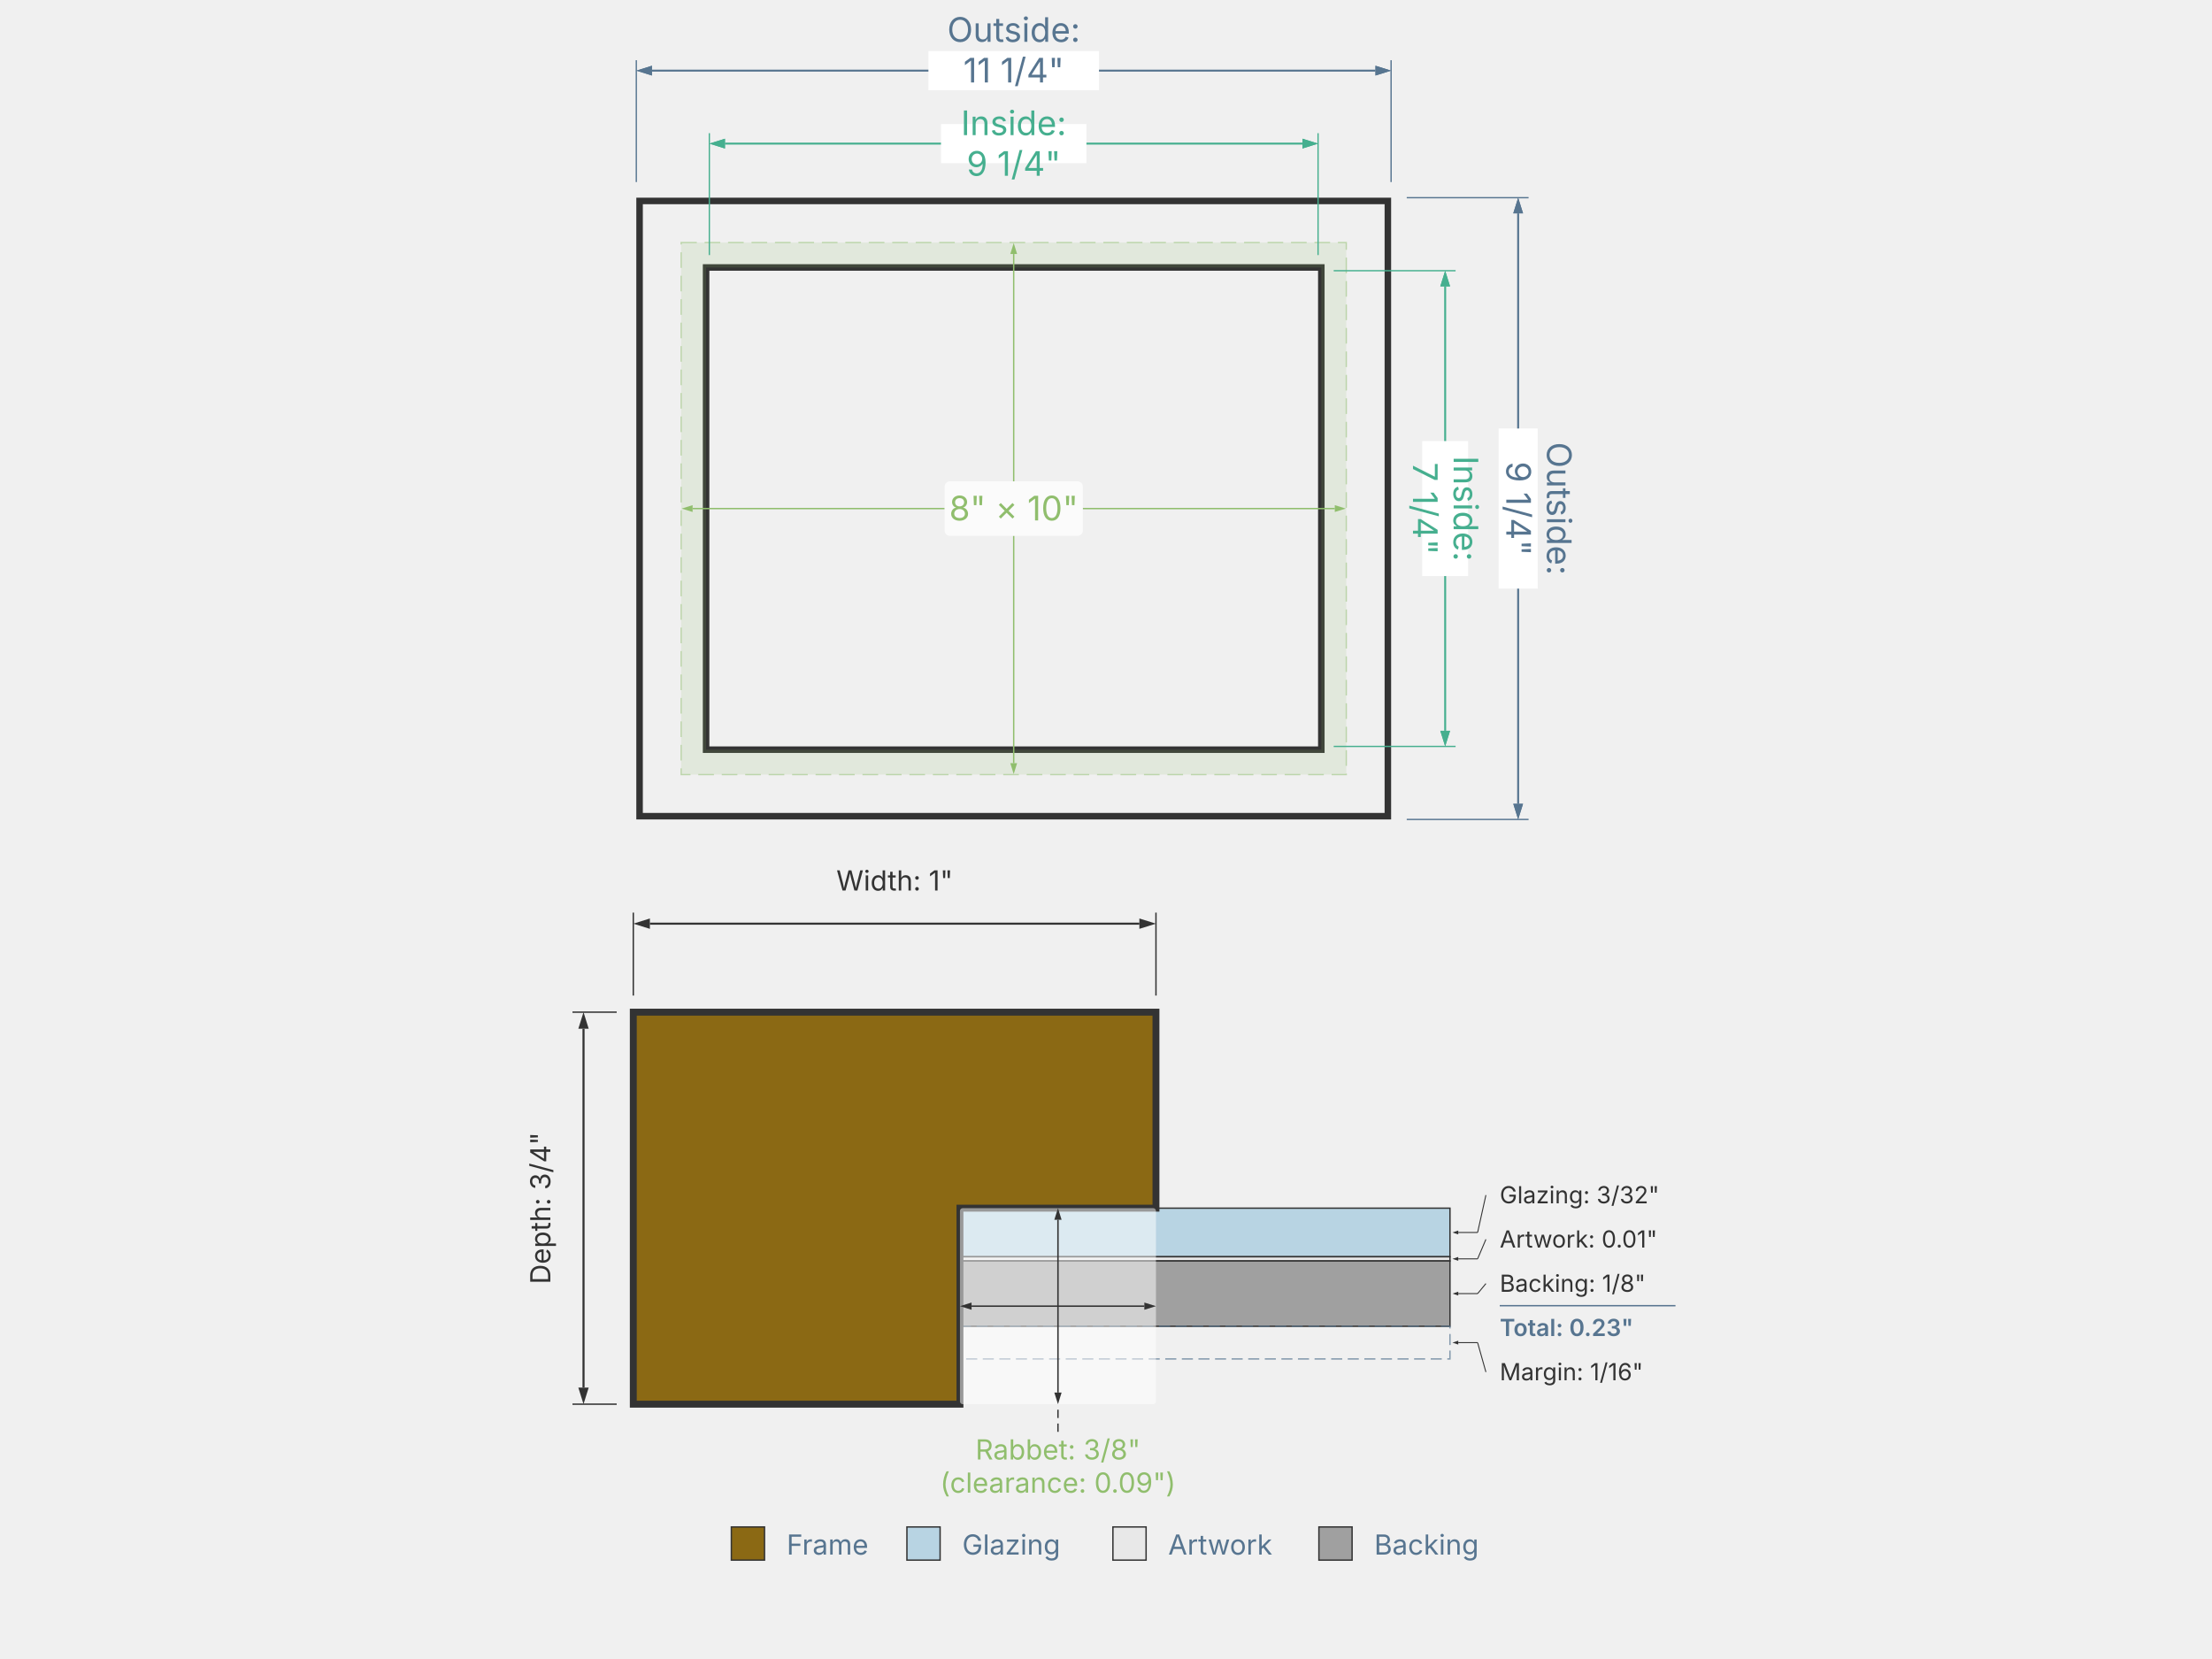
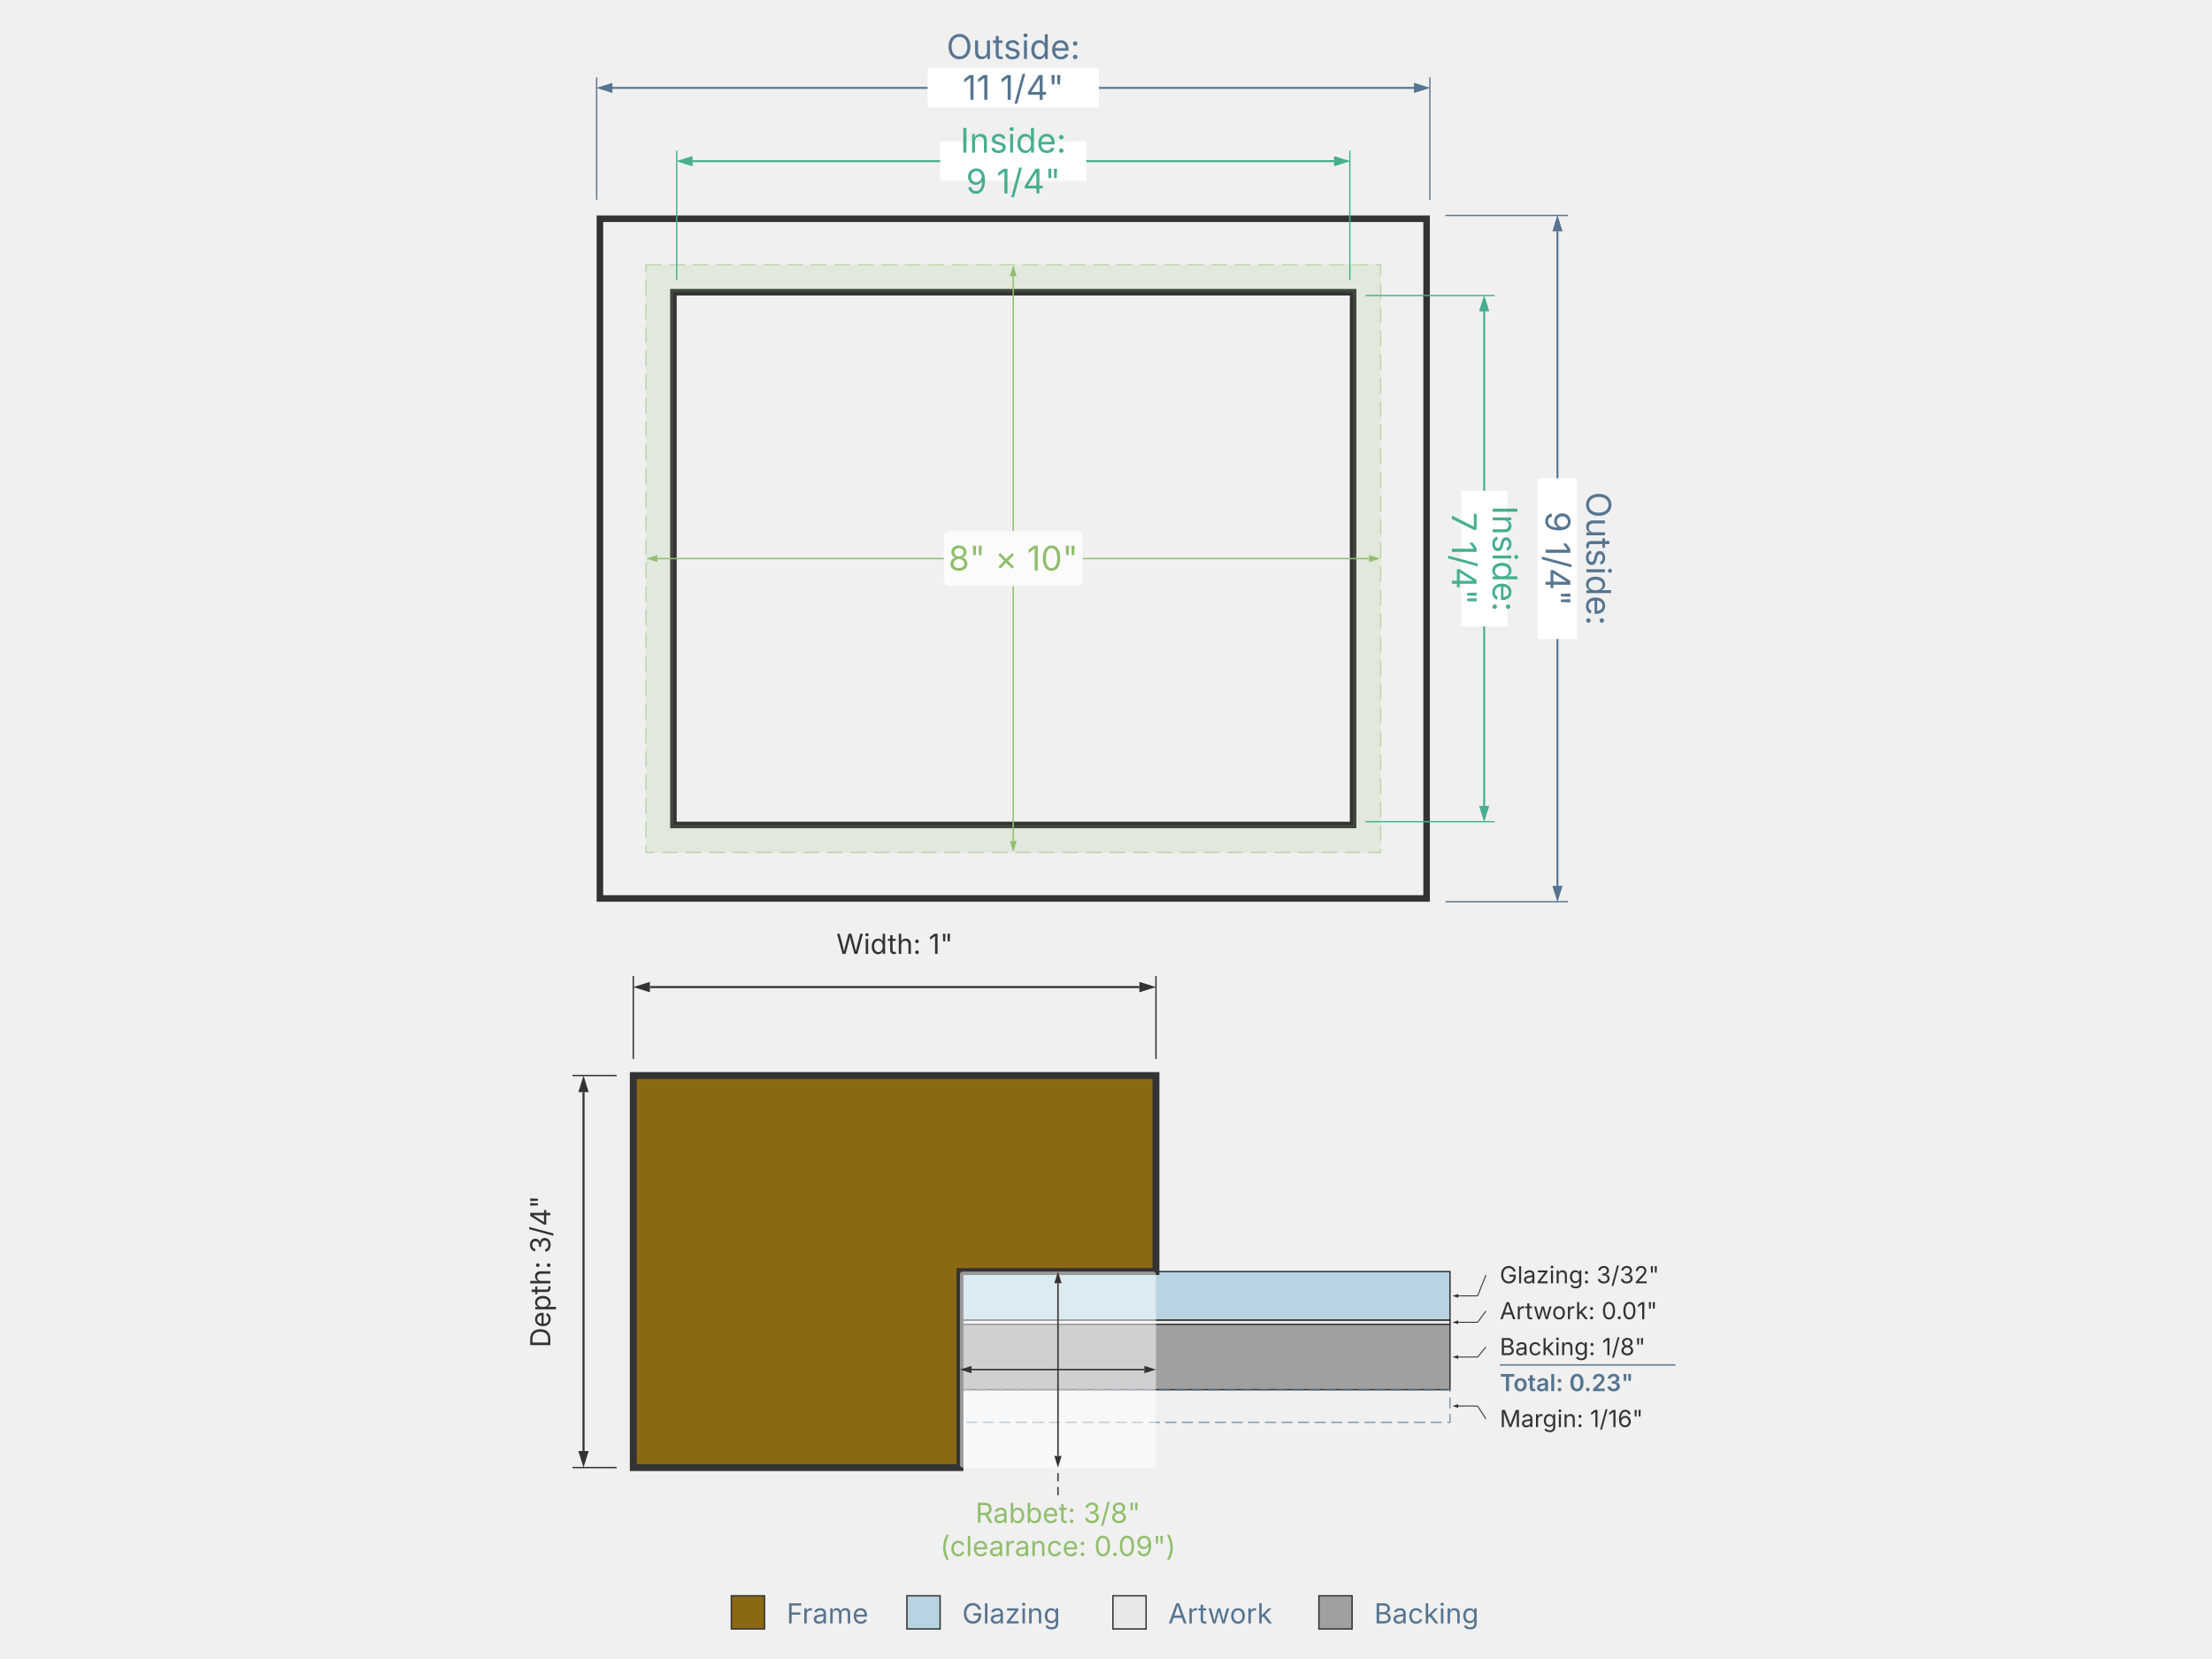
<svg xmlns="http://www.w3.org/2000/svg" viewBox="0 0 800.00 600.00">
-   <g id="plan-view" transform="translate(-10.42, 5.75) scale(0.9426)">
+   <g id="plan-view" transform="translate(-12.14, 11.91) scale(0.9465)">
    <g id="geometry">
-       <rect x="256.45" y="71.00" width="287.11" height="236.06" stroke="#333333" stroke-width="2.5" fill="none" />
-       <rect x="281.97" y="96.52" width="236.06" height="185.02" stroke="#333333" stroke-width="2.5" fill="none" />
+       <rect x="242.06" y="71.00" width="315.88" height="259.72" stroke="#333333" stroke-width="2.5" fill="none" />
+       <rect x="270.14" y="99.08" width="259.72" height="203.56" stroke="#333333" stroke-width="2.5" fill="none" />
    </g>
    <g id="rabbet-overlap">
-       <path d="M272.40,86.95 h255.21 v204.16 h-255.21 Z M281.97,96.52 v185.02 h236.06 v-185.02 Z" fill="#90be6d" fill-opacity="0.15" fill-rule="evenodd" stroke="none" />
+       <path d="M259.61,88.55 h280.78 v224.62 h-280.78 Z M270.14,99.08 v203.56 h259.72 v-203.56 Z" fill="#90be6d" fill-opacity="0.15" fill-rule="evenodd" stroke="none" />
    </g>
    <g id="content-boundary">
-       <rect x="272.40" y="86.95" width="255.21" height="204.16" stroke="#90be6d" stroke-width="0.5" stroke-dasharray="6,3" fill="none" opacity="0.5" />
+       <rect x="259.61" y="88.55" width="280.78" height="224.62" stroke="#90be6d" stroke-width="0.5" stroke-dasharray="6,3" fill="none" opacity="0.5" />
    </g>
    <g id="dimensions">
      <g class="dimension">
-         <line x1="283.22" y1="91.77" x2="283.22" y2="45.00" stroke="#46af8f" stroke-width="0.5" />
-         <line x1="516.78" y1="91.77" x2="516.78" y2="45.00" stroke="#46af8f" stroke-width="0.5" />
-         <polygon points="283.22,49.00 289.22,50.88 289.22,47.12" fill="#46af8f" data-arrow="true" />
-         <line x1="289.22" y1="49.00" x2="510.78" y2="49.00" stroke="#46af8f" stroke-width="0.75" />
-         <polygon points="516.78,49.00 510.78,47.12 510.78,50.88" fill="#46af8f" data-arrow="true" />
+         <line x1="271.39" y1="94.33" x2="271.39" y2="45.00" stroke="#46af8f" stroke-width="0.5" />
+         <line x1="528.61" y1="94.33" x2="528.61" y2="45.00" stroke="#46af8f" stroke-width="0.5" />
+         <polygon points="271.39,49.00 277.39,50.88 277.39,47.12" fill="#46af8f" data-arrow="true" />
+         <line x1="277.39" y1="49.00" x2="522.61" y2="49.00" stroke="#46af8f" stroke-width="0.75" />
+         <polygon points="528.61,49.00 522.61,47.12 522.61,50.88" fill="#46af8f" data-arrow="true" />
        <rect x="372.10" y="41.50" width="55.80" height="15.00" fill="#FFFFFF" stroke="none" />
-         <polygon points="283.22,49.00 289.22,50.88 289.22,47.12" fill="#46af8f" data-arrow="true" />
-         <polygon points="516.78,49.00 510.78,47.12 510.78,50.88" fill="#46af8f" data-arrow="true" />
+         <polygon points="271.39,49.00 277.39,50.88 277.39,47.12" fill="#46af8f" data-arrow="true" />
+         <polygon points="528.61,49.00 522.61,47.12 522.61,50.88" fill="#46af8f" data-arrow="true" />
      </g>
      <g class="dimension">
-         <line x1="255.20" y1="63.75" x2="255.20" y2="17.00" stroke="#577590" stroke-width="0.5" />
-         <line x1="544.80" y1="63.75" x2="544.80" y2="17.00" stroke="#577590" stroke-width="0.5" />
-         <polygon points="255.20,21.00 261.20,22.88 261.20,19.12" fill="#577590" data-arrow="true" />
-         <line x1="261.20" y1="21.00" x2="538.80" y2="21.00" stroke="#577590" stroke-width="0.75" />
-         <polygon points="544.80,21.00 538.80,19.12 538.80,22.88" fill="#577590" data-arrow="true" />
+         <line x1="240.81" y1="63.75" x2="240.81" y2="17.00" stroke="#577590" stroke-width="0.5" />
+         <line x1="559.19" y1="63.75" x2="559.19" y2="17.00" stroke="#577590" stroke-width="0.5" />
+         <polygon points="240.81,21.00 246.81,22.88 246.81,19.12" fill="#577590" data-arrow="true" />
+         <line x1="246.81" y1="21.00" x2="553.19" y2="21.00" stroke="#577590" stroke-width="0.75" />
+         <polygon points="559.19,21.00 553.19,19.12 553.19,22.88" fill="#577590" data-arrow="true" />
        <rect x="367.28" y="13.50" width="65.44" height="15.00" fill="#FFFFFF" stroke="none" />
-         <polygon points="255.20,21.00 261.20,22.88 261.20,19.12" fill="#577590" data-arrow="true" />
-         <polygon points="544.80,21.00 538.80,19.12 538.80,22.88" fill="#577590" data-arrow="true" />
+         <polygon points="240.81,21.00 246.81,22.88 246.81,19.12" fill="#577590" data-arrow="true" />
+         <polygon points="559.19,21.00 553.19,19.12 553.19,22.88" fill="#577590" data-arrow="true" />
      </g>
      <g class="dimension">
-         <line x1="522.78" y1="97.77" x2="569.55" y2="97.77" stroke="#46af8f" stroke-width="0.5" />
-         <line x1="522.78" y1="280.29" x2="569.55" y2="280.29" stroke="#46af8f" stroke-width="0.5" />
-         <polygon points="565.55,97.77 563.68,103.77 567.43,103.77" fill="#46af8f" data-arrow="true" />
-         <line x1="565.55" y1="103.77" x2="565.55" y2="274.29" stroke="#46af8f" stroke-width="0.75" />
-         <polygon points="565.55,280.29 567.43,274.29 563.68,274.29" fill="#46af8f" data-arrow="true" />
-         <rect x="556.75" y="163.13" width="17.60" height="51.80" fill="#FFFFFF" stroke="none" />
-         <polygon points="565.55,97.77 563.68,103.77 567.43,103.77" fill="#46af8f" data-arrow="true" />
-         <polygon points="565.55,280.29 567.43,274.29 563.68,274.29" fill="#46af8f" data-arrow="true" />
+         <line x1="534.61" y1="100.33" x2="583.94" y2="100.33" stroke="#46af8f" stroke-width="0.5" />
+         <line x1="534.61" y1="301.39" x2="583.94" y2="301.39" stroke="#46af8f" stroke-width="0.5" />
+         <polygon points="579.94,100.33 578.06,106.33 581.81,106.33" fill="#46af8f" data-arrow="true" />
+         <line x1="579.94" y1="106.33" x2="579.94" y2="295.39" stroke="#46af8f" stroke-width="0.75" />
+         <polygon points="579.94,301.39 581.81,295.39 578.06,295.39" fill="#46af8f" data-arrow="true" />
+         <rect x="571.14" y="174.96" width="17.60" height="51.80" fill="#FFFFFF" stroke="none" />
+         <polygon points="579.94,100.33 578.06,106.33 581.81,106.33" fill="#46af8f" data-arrow="true" />
+         <polygon points="579.94,301.39 581.81,295.39 578.06,295.39" fill="#46af8f" data-arrow="true" />
      </g>
      <g class="dimension">
-         <line x1="550.80" y1="69.75" x2="597.55" y2="69.75" stroke="#577590" stroke-width="0.5" />
-         <line x1="550.80" y1="308.31" x2="597.55" y2="308.31" stroke="#577590" stroke-width="0.5" />
-         <polygon points="593.55,69.75 591.68,75.75 595.43,75.75" fill="#577590" data-arrow="true" />
-         <line x1="593.55" y1="75.75" x2="593.55" y2="302.31" stroke="#577590" stroke-width="0.75" />
-         <polygon points="593.55,308.31 595.43,302.31 591.68,302.31" fill="#577590" data-arrow="true" />
-         <rect x="586.05" y="158.31" width="15.00" height="61.44" fill="#FFFFFF" stroke="none" />
-         <polygon points="593.55,69.75 591.68,75.75 595.43,75.75" fill="#577590" data-arrow="true" />
-         <polygon points="593.55,308.31 595.43,302.31 591.68,302.31" fill="#577590" data-arrow="true" />
+         <line x1="565.19" y1="69.75" x2="611.94" y2="69.75" stroke="#577590" stroke-width="0.5" />
+         <line x1="565.19" y1="331.97" x2="611.94" y2="331.97" stroke="#577590" stroke-width="0.5" />
+         <polygon points="607.94,69.75 606.06,75.75 609.81,75.75" fill="#577590" data-arrow="true" />
+         <line x1="607.94" y1="75.75" x2="607.94" y2="325.97" stroke="#577590" stroke-width="0.75" />
+         <polygon points="607.94,331.97 609.81,325.97 606.06,325.97" fill="#577590" data-arrow="true" />
+         <rect x="600.44" y="170.14" width="15.00" height="61.44" fill="#FFFFFF" stroke="none" />
+         <polygon points="607.94,69.75 606.06,75.75 609.81,75.75" fill="#577590" data-arrow="true" />
+         <polygon points="607.94,331.97 609.81,325.97 606.06,325.97" fill="#577590" data-arrow="true" />
      </g>
      <text transform="translate(400.00, 45.75)" fill="#46af8f" font-family="Inter, system-ui, -apple-system, sans-serif" font-size="13px" text-anchor="middle">Inside:</text>
      <text transform="translate(400.00, 61.35)" fill="#46af8f" font-family="Inter, system-ui, -apple-system, sans-serif" font-size="13px" text-anchor="middle">9 1/4"</text>
      <text transform="translate(400.00, 9.95)" fill="#577590" font-family="Inter, system-ui, -apple-system, sans-serif" font-size="13px" text-anchor="middle">Outside:</text>
      <text transform="translate(400.00, 25.55)" fill="#577590" font-family="Inter, system-ui, -apple-system, sans-serif" font-size="13px" text-anchor="middle">11 1/4"</text>
-       <text transform="rotate(90 573.35 189.03)" x="573.35" y="193.58" fill="#46af8f" font-family="Inter, system-ui, -apple-system, sans-serif" font-size="13px" text-anchor="middle">Inside:</text>
-       <text transform="rotate(90 557.75 189.03)" x="557.75" y="193.58" fill="#46af8f" font-family="Inter, system-ui, -apple-system, sans-serif" font-size="13px" text-anchor="middle">7 1/4"</text>
-       <text transform="rotate(90 609.15 189.03)" x="609.15" y="193.58" fill="#577590" font-family="Inter, system-ui, -apple-system, sans-serif" font-size="13px" text-anchor="middle">Outside:</text>
-       <text transform="rotate(90 593.55 189.03)" x="593.55" y="193.58" fill="#577590" font-family="Inter, system-ui, -apple-system, sans-serif" font-size="13px" text-anchor="middle">9 1/4"</text>
+       <text transform="rotate(90 587.74 200.86)" x="587.74" y="205.41" fill="#46af8f" font-family="Inter, system-ui, -apple-system, sans-serif" font-size="13px" text-anchor="middle">Inside:</text>
+       <text transform="rotate(90 572.14 200.86)" x="572.14" y="205.41" fill="#46af8f" font-family="Inter, system-ui, -apple-system, sans-serif" font-size="13px" text-anchor="middle">7 1/4"</text>
+       <text transform="rotate(90 623.54 200.86)" x="623.54" y="205.41" fill="#577590" font-family="Inter, system-ui, -apple-system, sans-serif" font-size="13px" text-anchor="middle">Outside:</text>
+       <text transform="rotate(90 607.94 200.86)" x="607.94" y="205.41" fill="#577590" font-family="Inter, system-ui, -apple-system, sans-serif" font-size="13px" text-anchor="middle">9 1/4"</text>
    </g>
    <g id="artwork-indicator">
-       <polygon points="272.60,189.03 276.80,190.34 276.80,187.72" fill="#90be6d" data-arrow="true" />
-       <line x1="276.80" y1="189.03" x2="373.50" y2="189.03" stroke="#90be6d" stroke-width="0.525" />
-       <line x1="426.50" y1="189.03" x2="523.20" y2="189.03" stroke="#90be6d" stroke-width="0.525" />
-       <polygon points="527.40,189.03 523.20,187.72 523.20,190.34" fill="#90be6d" data-arrow="true" />
-       <polygon points="400.00,87.15 398.69,91.35 401.31,91.35" fill="#90be6d" data-arrow="true" />
-       <line x1="400.00" y1="91.35" x2="400.00" y2="178.58" stroke="#90be6d" stroke-width="0.525" />
-       <line x1="400.00" y1="199.48" x2="400.00" y2="286.71" stroke="#90be6d" stroke-width="0.525" />
-       <polygon points="400.00,290.91 401.31,286.71 398.69,286.71" fill="#90be6d" data-arrow="true" />
-       <rect x="373.50" y="178.58" width="53.01" height="20.90" fill="#FFFFFF" fill-opacity="0.75" stroke="none" rx="2" />
-       <text transform="translate(400.00, 193.58)" fill="#90be6d" font-family="Inter, system-ui, -apple-system, sans-serif" font-size="13.00px" text-anchor="middle">8" × 10"</text>
+       <polygon points="259.81,200.86 264.01,202.17 264.01,199.55" fill="#90be6d" data-arrow="true" />
+       <line x1="264.01" y1="200.86" x2="373.50" y2="200.86" stroke="#90be6d" stroke-width="0.525" />
+       <line x1="426.50" y1="200.86" x2="535.99" y2="200.86" stroke="#90be6d" stroke-width="0.525" />
+       <polygon points="540.19,200.86 535.99,199.55 535.99,202.17" fill="#90be6d" data-arrow="true" />
+       <polygon points="400.00,88.75 398.69,92.95 401.31,92.95" fill="#90be6d" data-arrow="true" />
+       <line x1="400.00" y1="92.95" x2="400.00" y2="190.41" stroke="#90be6d" stroke-width="0.525" />
+       <line x1="400.00" y1="211.31" x2="400.00" y2="308.77" stroke="#90be6d" stroke-width="0.525" />
+       <polygon points="400.00,312.97 401.31,308.77 398.69,308.77" fill="#90be6d" data-arrow="true" />
+       <rect x="373.50" y="190.41" width="53.01" height="20.90" fill="#FFFFFF" fill-opacity="0.75" stroke="none" rx="2" />
+       <text transform="translate(400.00, 205.41)" fill="#90be6d" font-family="Inter, system-ui, -apple-system, sans-serif" font-size="13.00px" text-anchor="middle">8" × 10"</text>
    </g>
  </g>
-   <g id="section-view" transform="translate(0.00, 308.18) scale(1)">
+   <g id="section-view" transform="translate(0.00, 180.58) scale(1)">
    <g id="section-content" transform="translate(0.00, 0)">
      <g id="section-geometry">
-         <rect x="347.18" y="128.77" width="177.22" height="17.58" stroke="#333333" stroke-width="0.5" fill="#B8D4E3" />
-         <rect x="347.18" y="146.35" width="177.22" height="1.51" stroke="#333333" stroke-width="0.5" fill="#E8E8E8" />
-         <rect x="347.18" y="147.86" width="177.22" height="23.63" stroke="#333333" stroke-width="0.5" fill="#A0A0A0" />
-         <rect x="347.18" y="171.49" width="177.22" height="11.81" stroke="#577590" stroke-width="0.5" stroke-dasharray="4,2" fill="none" opacity="0.7" />
-         <polygon points="229.04,57.88 418.07,57.88 418.07,128.77 347.18,128.77 347.18,199.66 229.04,199.66" stroke="#333333" stroke-width="2.5" fill="#8B6914" />
+         <rect x="347.18" y="279.30" width="177.22" height="17.58" stroke="#333333" stroke-width="0.5" fill="#B8D4E3" />
+         <rect x="347.18" y="296.88" width="177.22" height="1.51" stroke="#333333" stroke-width="0.5" fill="#E8E8E8" />
+         <rect x="347.18" y="298.39" width="177.22" height="23.63" stroke="#333333" stroke-width="0.5" fill="#A0A0A0" />
+         <rect x="347.18" y="322.02" width="177.22" height="11.81" stroke="#577590" stroke-width="0.5" stroke-dasharray="4,2" fill="none" opacity="0.7" />
+         <polygon points="229.04,208.41 418.07,208.41 418.07,279.30 347.18,279.30 347.18,350.19 229.04,350.19" stroke="#333333" stroke-width="2.5" fill="#8B6914" />
      </g>
      <g id="section-dimensions">
-         <line x1="223.04" y1="57.88" x2="207.04" y2="57.88" stroke="#333333" stroke-width="0.5" />
-         <line x1="223.04" y1="199.66" x2="207.04" y2="199.66" stroke="#333333" stroke-width="0.5" />
-         <polygon points="211.04,57.88 209.16,63.88 212.91,63.88" fill="#333333" data-arrow="true" />
-         <line x1="211.04" y1="63.88" x2="211.04" y2="193.66" stroke="#333333" stroke-width="0.75" />
-         <polygon points="211.04,199.66 212.91,193.66 209.16,193.66" fill="#333333" data-arrow="true" />
-         <text x="199.04" y="128.77" fill="#333333" font-family="Inter, system-ui, -apple-system, sans-serif" font-size="10px" text-anchor="middle" transform="rotate(-90 199.04 128.77)">Depth: 3/4"</text>
-         <line x1="229.04" y1="51.88" x2="229.04" y2="21.88" stroke="#333333" stroke-width="0.5" />
-         <line x1="418.07" y1="51.88" x2="418.07" y2="21.88" stroke="#333333" stroke-width="0.5" />
-         <polygon points="229.04,25.88 235.04,27.75 235.04,24.00" fill="#333333" data-arrow="true" />
-         <line x1="235.04" y1="25.88" x2="412.07" y2="25.88" stroke="#333333" stroke-width="0.75" />
-         <polygon points="418.07,25.88 412.07,24.00 412.07,27.75" fill="#333333" data-arrow="true" />
-         <text transform="translate(323.55, 13.88)" fill="#333333" font-family="Inter, system-ui, -apple-system, sans-serif" font-size="10px" text-anchor="middle">Width: 1"</text>
-         <rect x="347.18" y="128.77" width="70.89" height="70.89" fill="#FFFFFF" fill-opacity="0.5" stroke="none" rx="1" />
-         <polygon points="347.18,164.21 351.38,165.52 351.38,162.90" fill="#333333" data-arrow="true" />
-         <line x1="351.38" y1="164.21" x2="413.87" y2="164.21" stroke="#333333" stroke-width="0.525" />
-         <polygon points="418.07,164.21 413.87,162.90 413.87,165.52" fill="#333333" data-arrow="true" />
-         <polygon points="382.63,128.77 381.31,132.97 383.94,132.97" fill="#333333" data-arrow="true" />
-         <line x1="382.63" y1="132.97" x2="382.63" y2="195.46" stroke="#333333" stroke-width="0.525" />
-         <polygon points="382.63,199.66 383.94,195.46 381.31,195.46" fill="#333333" data-arrow="true" />
-         <polygon points="525.30,137.56 527.40,138.26 527.40,136.86" fill="#333333" data-arrow="true" />
-         <line x1="527.40" y1="137.56" x2="534.40" y2="137.56" stroke="#333333" stroke-width="0.35" />
-         <line x1="534.40" y1="137.56" x2="537.40" y2="124.04" stroke="#333333" stroke-width="0.35" />
-         <text transform="translate(542.40, 127.01)" fill="#333333" font-family="Inter, system-ui, -apple-system, sans-serif" font-size="8.5px">Glazing: 3/32"</text>
-         <polygon points="525.30,147.10 527.40,147.80 527.40,146.40" fill="#333333" data-arrow="true" />
-         <line x1="527.40" y1="147.10" x2="534.40" y2="147.10" stroke="#333333" stroke-width="0.35" />
-         <line x1="534.40" y1="147.10" x2="537.40" y2="140.04" stroke="#333333" stroke-width="0.35" />
-         <text transform="translate(542.40, 143.01)" fill="#333333" font-family="Inter, system-ui, -apple-system, sans-serif" font-size="8.5px">Artwork: 0.01"</text>
-         <polygon points="525.30,159.67 527.40,160.37 527.40,158.97" fill="#333333" data-arrow="true" />
-         <line x1="527.40" y1="159.67" x2="534.40" y2="159.67" stroke="#333333" stroke-width="0.35" />
-         <line x1="534.40" y1="159.67" x2="537.40" y2="156.04" stroke="#333333" stroke-width="0.35" />
-         <text transform="translate(542.40, 159.01)" fill="#333333" font-family="Inter, system-ui, -apple-system, sans-serif" font-size="8.5px">Backing: 1/8"</text>
-         <line x1="542.40" y1="164.04" x2="605.96" y2="164.04" stroke="#577590" stroke-width="0.5" />
-         <text transform="translate(542.40, 175.01)" fill="#577590" font-family="Inter, system-ui, -apple-system, sans-serif" font-size="8.5px" font-weight="600">Total: 0.23"</text>
-         <polygon points="525.30,177.40 527.40,178.10 527.40,176.70" fill="#333333" data-arrow="true" />
-         <line x1="527.40" y1="177.40" x2="534.40" y2="177.40" stroke="#333333" stroke-width="0.35" />
-         <line x1="534.40" y1="177.40" x2="537.40" y2="188.04" stroke="#333333" stroke-width="0.35" />
-         <text transform="translate(542.40, 191.01)" fill="#333333" font-family="Inter, system-ui, -apple-system, sans-serif" font-size="8.5px">Margin: 1/16"</text>
-         <line x1="382.63" y1="201.66" x2="382.63" y2="209.66" stroke="#333333" stroke-width="0.5" stroke-dasharray="3,2" />
-         <text transform="translate(382.63, 219.66)" fill="#90be6d" font-family="Inter, system-ui, -apple-system, sans-serif" font-size="10px" text-anchor="middle">Rabbet: 3/8"</text>
-         <text transform="translate(382.63, 231.66)" fill="#90be6d" font-family="Inter, system-ui, -apple-system, sans-serif" font-size="10px" text-anchor="middle">(clearance: 0.09")</text>
+         <line x1="223.04" y1="208.41" x2="207.04" y2="208.41" stroke="#333333" stroke-width="0.5" />
+         <line x1="223.04" y1="350.19" x2="207.04" y2="350.19" stroke="#333333" stroke-width="0.5" />
+         <polygon points="211.04,208.41 209.16,214.41 212.91,214.41" fill="#333333" data-arrow="true" />
+         <line x1="211.04" y1="214.41" x2="211.04" y2="344.19" stroke="#333333" stroke-width="0.75" />
+         <polygon points="211.04,350.19 212.91,344.19 209.16,344.19" fill="#333333" data-arrow="true" />
+         <text x="199.04" y="279.30" fill="#333333" font-family="Inter, system-ui, -apple-system, sans-serif" font-size="10px" text-anchor="middle" transform="rotate(-90 199.04 279.30)">Depth: 3/4"</text>
+         <line x1="229.04" y1="202.41" x2="229.04" y2="172.41" stroke="#333333" stroke-width="0.5" />
+         <line x1="418.07" y1="202.41" x2="418.07" y2="172.41" stroke="#333333" stroke-width="0.5" />
+         <polygon points="229.04,176.41 235.04,178.29 235.04,174.54" fill="#333333" data-arrow="true" />
+         <line x1="235.04" y1="176.41" x2="412.07" y2="176.41" stroke="#333333" stroke-width="0.75" />
+         <polygon points="418.07,176.41 412.07,174.54 412.07,178.29" fill="#333333" data-arrow="true" />
+         <text transform="translate(323.55, 164.41)" fill="#333333" font-family="Inter, system-ui, -apple-system, sans-serif" font-size="10px" text-anchor="middle">Width: 1"</text>
+         <rect x="347.18" y="279.30" width="70.89" height="70.89" fill="#FFFFFF" fill-opacity="0.5" stroke="none" rx="1" />
+         <polygon points="347.18,314.74 351.38,316.06 351.38,313.43" fill="#333333" data-arrow="true" />
+         <line x1="351.38" y1="314.74" x2="413.87" y2="314.74" stroke="#333333" stroke-width="0.525" />
+         <polygon points="418.07,314.74 413.87,313.43 413.87,316.06" fill="#333333" data-arrow="true" />
+         <polygon points="382.63,279.30 381.31,283.50 383.94,283.50" fill="#333333" data-arrow="true" />
+         <line x1="382.63" y1="283.50" x2="382.63" y2="345.99" stroke="#333333" stroke-width="0.525" />
+         <polygon points="382.63,350.19 383.94,345.99 381.31,345.99" fill="#333333" data-arrow="true" />
+         <polygon points="525.30,288.09 527.40,288.79 527.40,287.39" fill="#333333" data-arrow="true" />
+         <line x1="527.40" y1="288.09" x2="534.40" y2="288.09" stroke="#333333" stroke-width="0.35" />
+         <line x1="534.40" y1="288.09" x2="537.40" y2="280.57" stroke="#333333" stroke-width="0.35" />
+         <text transform="translate(542.40, 283.54)" fill="#333333" font-family="Inter, system-ui, -apple-system, sans-serif" font-size="8.5px">Glazing: 3/32"</text>
+         <polygon points="525.30,297.64 527.40,298.34 527.40,296.94" fill="#333333" data-arrow="true" />
+         <line x1="527.40" y1="297.64" x2="534.40" y2="297.64" stroke="#333333" stroke-width="0.35" />
+         <line x1="534.40" y1="297.64" x2="537.40" y2="293.57" stroke="#333333" stroke-width="0.35" />
+         <text transform="translate(542.40, 296.54)" fill="#333333" font-family="Inter, system-ui, -apple-system, sans-serif" font-size="8.5px">Artwork: 0.01"</text>
+         <polygon points="525.30,310.21 527.40,310.91 527.40,309.51" fill="#333333" data-arrow="true" />
+         <line x1="527.40" y1="310.21" x2="534.40" y2="310.21" stroke="#333333" stroke-width="0.35" />
+         <line x1="534.40" y1="310.21" x2="537.40" y2="306.57" stroke="#333333" stroke-width="0.35" />
+         <text transform="translate(542.40, 309.54)" fill="#333333" font-family="Inter, system-ui, -apple-system, sans-serif" font-size="8.5px">Backing: 1/8"</text>
+         <line x1="542.40" y1="313.07" x2="605.96" y2="313.07" stroke="#577590" stroke-width="0.5" />
+         <text transform="translate(542.40, 322.54)" fill="#577590" font-family="Inter, system-ui, -apple-system, sans-serif" font-size="8.5px" font-weight="600">Total: 0.23"</text>
+         <polygon points="525.30,327.93 527.40,328.63 527.40,327.23" fill="#333333" data-arrow="true" />
+         <line x1="527.40" y1="327.93" x2="534.40" y2="327.93" stroke="#333333" stroke-width="0.35" />
+         <line x1="534.40" y1="327.93" x2="537.40" y2="332.57" stroke="#333333" stroke-width="0.35" />
+         <text transform="translate(542.40, 335.54)" fill="#333333" font-family="Inter, system-ui, -apple-system, sans-serif" font-size="8.5px">Margin: 1/16"</text>
+         <line x1="382.63" y1="352.19" x2="382.63" y2="360.19" stroke="#333333" stroke-width="0.5" stroke-dasharray="3,2" />
+         <text transform="translate(382.63, 370.19)" fill="#90be6d" font-family="Inter, system-ui, -apple-system, sans-serif" font-size="10px" text-anchor="middle">Rabbet: 3/8"</text>
+         <text transform="translate(382.63, 382.19)" fill="#90be6d" font-family="Inter, system-ui, -apple-system, sans-serif" font-size="10px" text-anchor="middle">(clearance: 0.09")</text>
      </g>
    </g>
    <g id="legend">
-       <rect x="264.50" y="244.06" width="12" height="12" fill="#8B6914" stroke="#333333" stroke-width="0.5" />
-       <text transform="translate(284.50, 254.06)" fill="#577590" font-family="Inter, system-ui, -apple-system, sans-serif" font-size="10px">Frame</text>
-       <rect x="328.00" y="244.06" width="12" height="12" fill="#B8D4E3" stroke="#333333" stroke-width="0.5" />
-       <text transform="translate(348.00, 254.06)" fill="#577590" font-family="Inter, system-ui, -apple-system, sans-serif" font-size="10px">Glazing</text>
-       <rect x="402.50" y="244.06" width="12" height="12" fill="#E8E8E8" stroke="#333333" stroke-width="0.5" />
-       <text transform="translate(422.50, 254.06)" fill="#577590" font-family="Inter, system-ui, -apple-system, sans-serif" font-size="10px">Artwork</text>
-       <rect x="477.00" y="244.06" width="12" height="12" fill="#A0A0A0" stroke="#333333" stroke-width="0.5" />
-       <text transform="translate(497.00, 254.06)" fill="#577590" font-family="Inter, system-ui, -apple-system, sans-serif" font-size="10px">Backing</text>
+       <rect x="264.50" y="396.55" width="12" height="12" fill="#8B6914" stroke="#333333" stroke-width="0.5" />
+       <text transform="translate(284.50, 406.55)" fill="#577590" font-family="Inter, system-ui, -apple-system, sans-serif" font-size="10px">Frame</text>
+       <rect x="328.00" y="396.55" width="12" height="12" fill="#B8D4E3" stroke="#333333" stroke-width="0.5" />
+       <text transform="translate(348.00, 406.55)" fill="#577590" font-family="Inter, system-ui, -apple-system, sans-serif" font-size="10px">Glazing</text>
+       <rect x="402.50" y="396.55" width="12" height="12" fill="#E8E8E8" stroke="#333333" stroke-width="0.5" />
+       <text transform="translate(422.50, 406.55)" fill="#577590" font-family="Inter, system-ui, -apple-system, sans-serif" font-size="10px">Artwork</text>
+       <rect x="477.00" y="396.55" width="12" height="12" fill="#A0A0A0" stroke="#333333" stroke-width="0.5" />
+       <text transform="translate(497.00, 406.55)" fill="#577590" font-family="Inter, system-ui, -apple-system, sans-serif" font-size="10px">Backing</text>
    </g>
  </g>
</svg>
